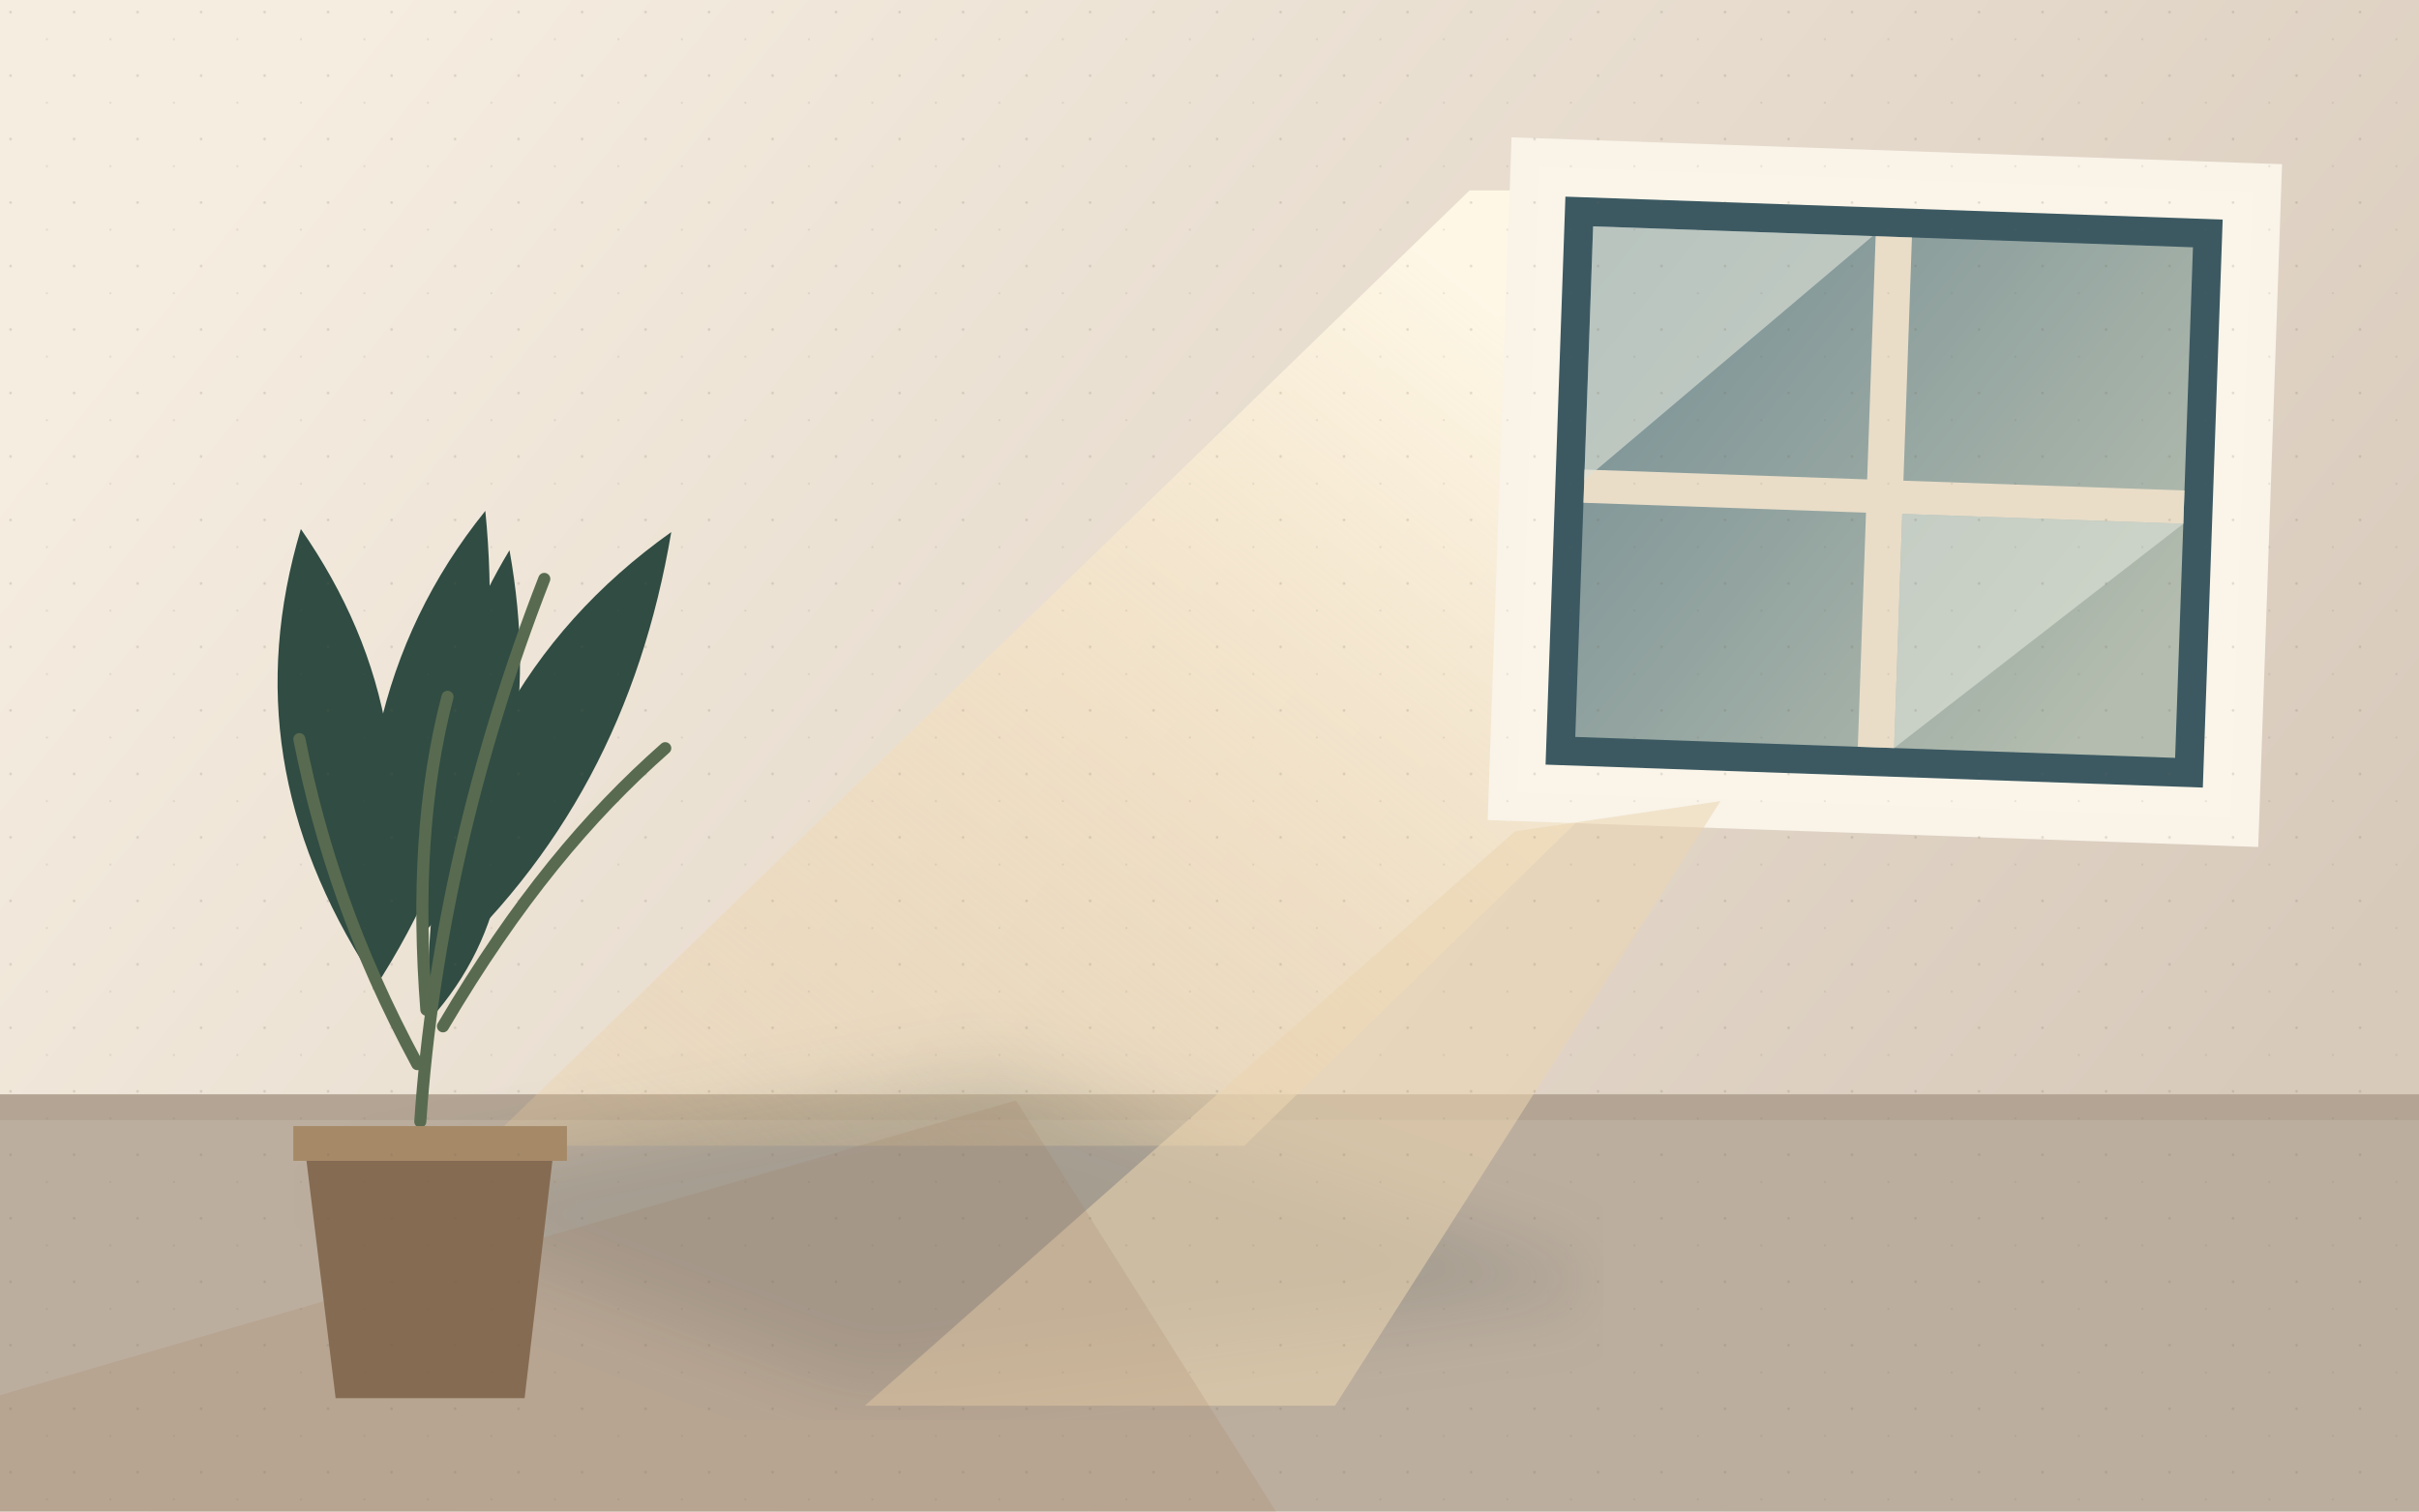
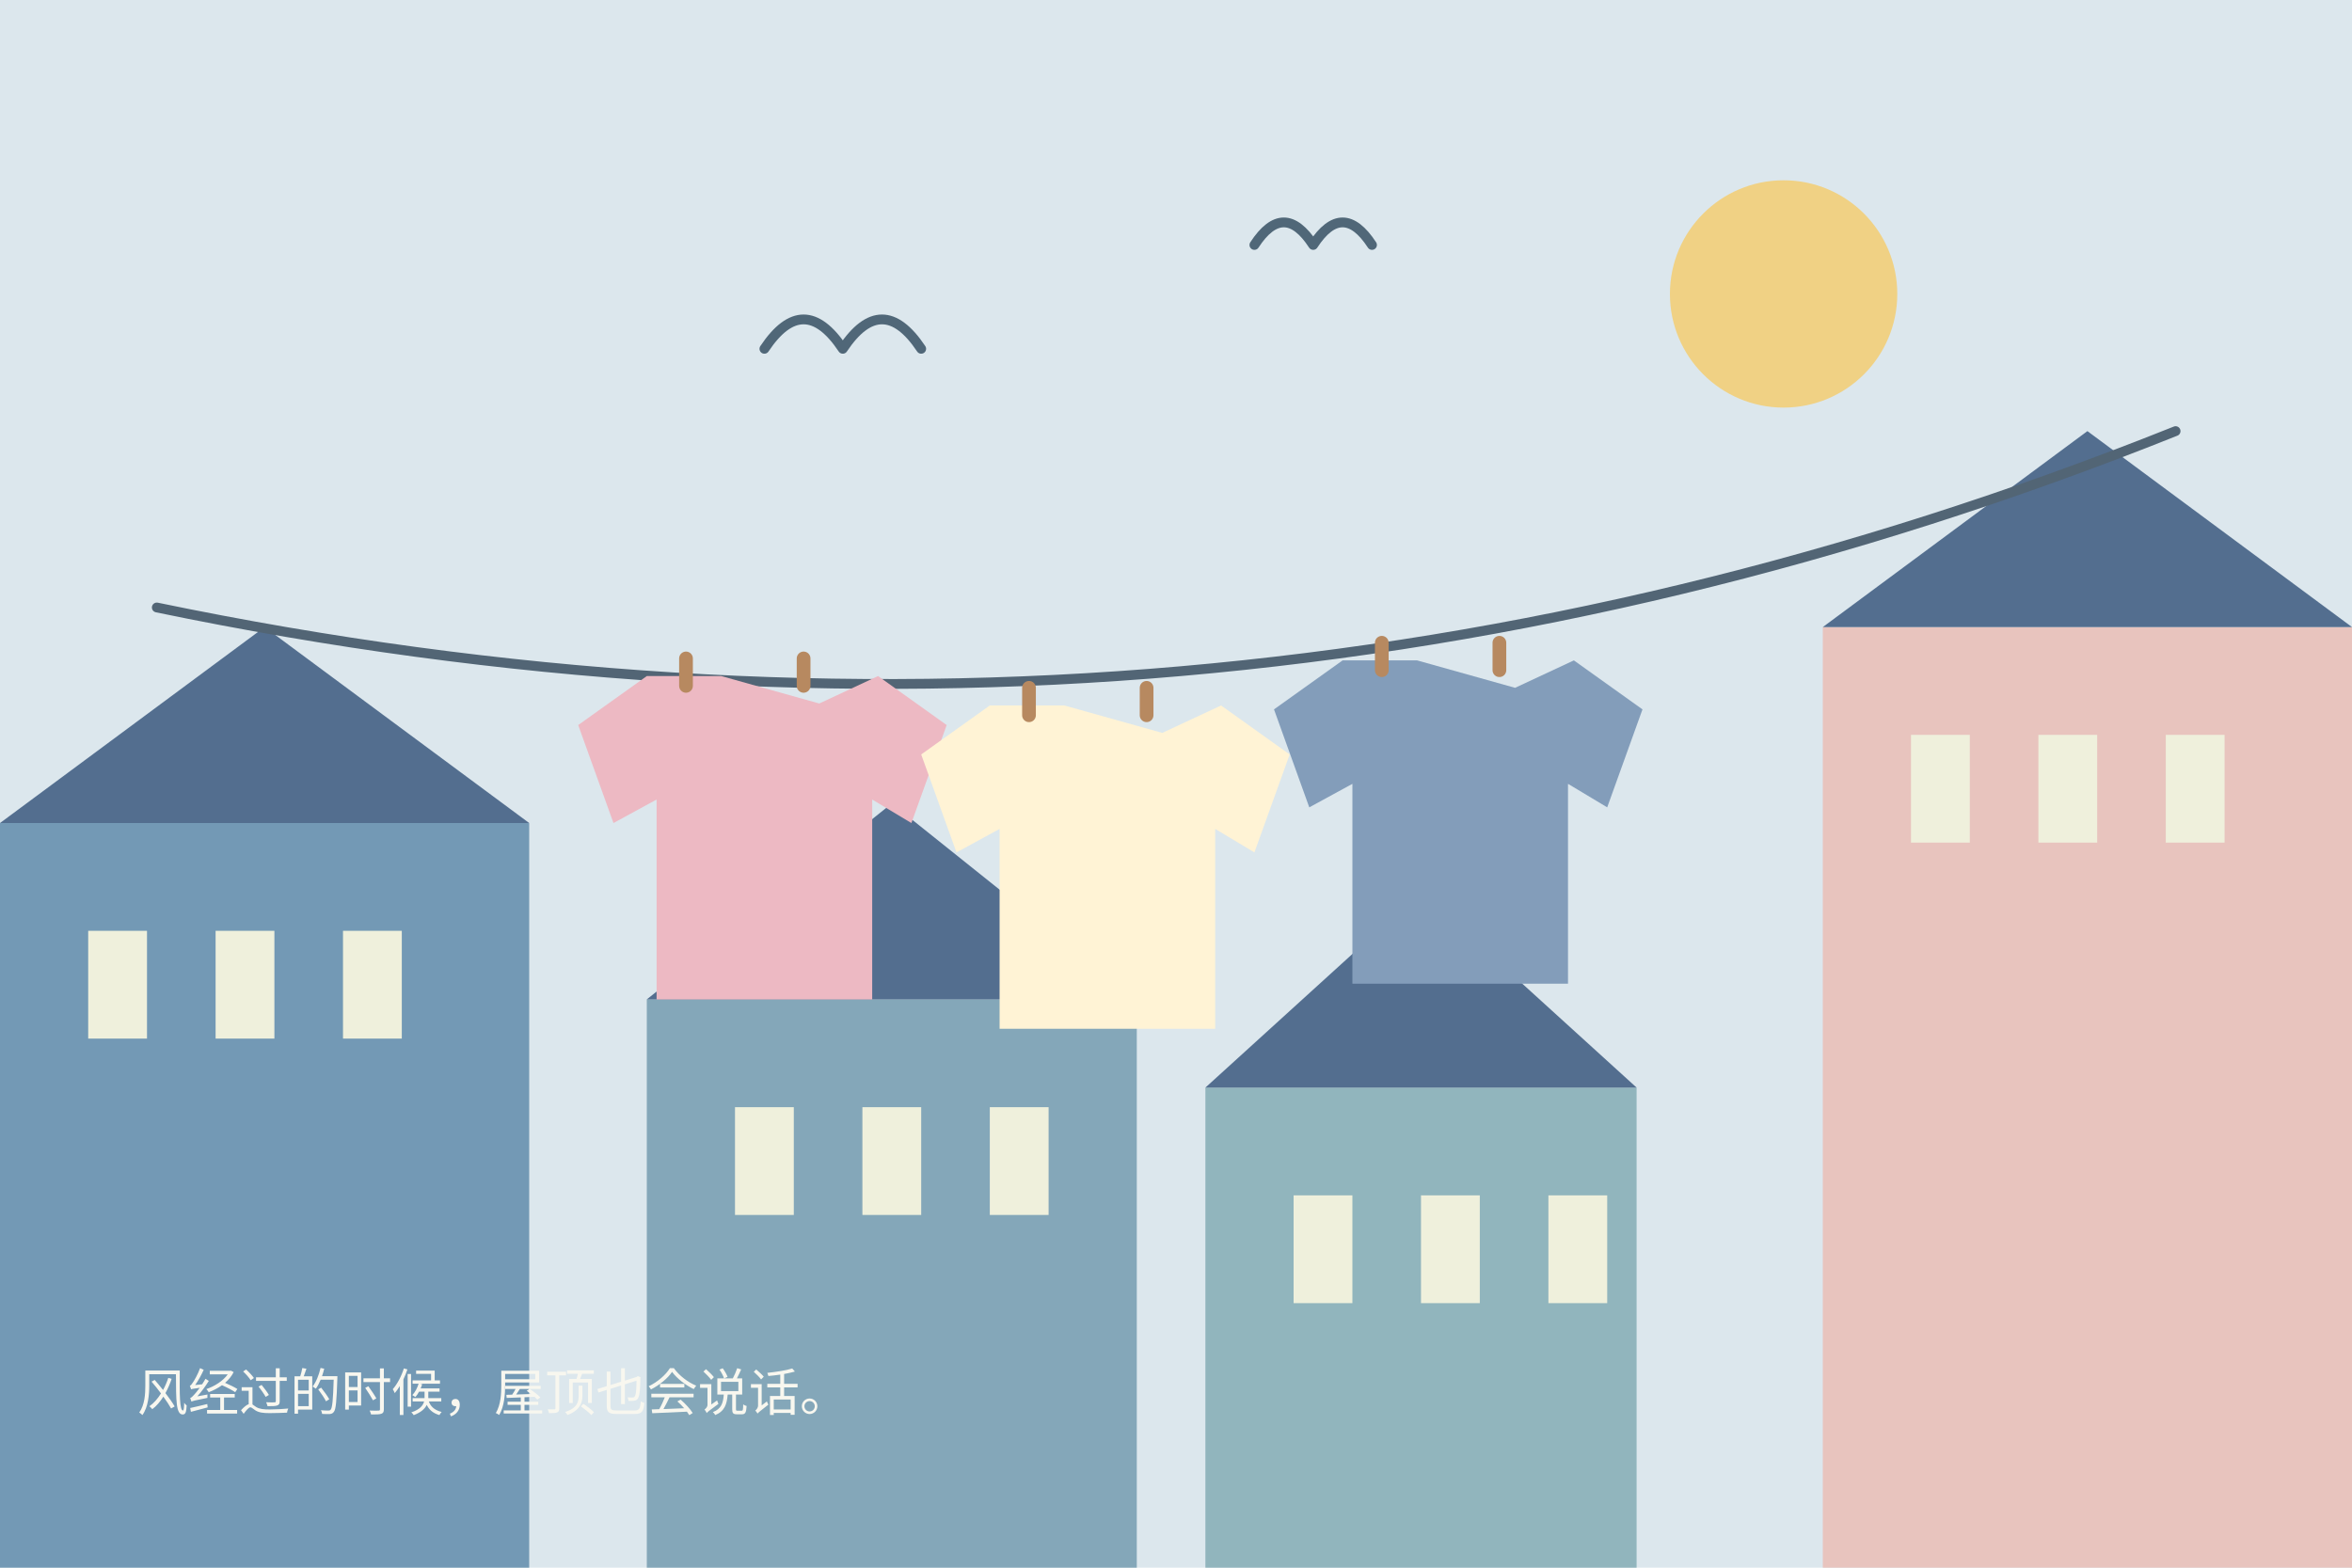
- <svg xmlns="http://www.w3.org/2000/svg" width="1600" height="1000" viewBox="0 0 1600 1000" fill="none">
-   <defs>
-     <linearGradient id="plaster" x1="200" y1="60" x2="1310" y2="950" gradientUnits="userSpaceOnUse">
-       <stop stop-color="#F5EDE0" />
-       <stop offset="1" stop-color="#D8CABB" />
-     </linearGradient>
-     <linearGradient id="beam" x1="1020" y1="230" x2="524" y2="841" gradientUnits="userSpaceOnUse">
-       <stop stop-color="#FFF8E7" stop-opacity=".95" />
-       <stop offset="1" stop-color="#EACB9A" stop-opacity=".28" />
-     </linearGradient>
-     <linearGradient id="pane" x1="1054" y1="171" x2="1413" y2="441" gradientUnits="userSpaceOnUse">
-       <stop stop-color="#778F94" />
-       <stop offset="1" stop-color="#B3BCAE" />
-     </linearGradient>
-     <pattern id="speckle" width="42" height="42" patternUnits="userSpaceOnUse">
-       <circle cx="7" cy="8" r=".9" fill="#72614F" fill-opacity=".18" />
-       <circle cx="31" cy="26" r=".7" fill="#72614F" fill-opacity=".13" />
-     </pattern>
-     <filter id="shadow" x="125" y="620" width="935" height="319" color-interpolation-filters="sRGB" filterUnits="userSpaceOnUse">
-       <feGaussianBlur stdDeviation="24" />
-     </filter>
-   </defs>
-   <path fill="url(#plaster)" d="M0 0h1600v1000H0z" />
-   <path fill="#BCAE9E" d="M0 724h1600v276H0z" />
-   <path fill="#978573" fill-opacity=".24" d="M0 724h1600v17H0z" />
-   <path fill="url(#beam)" d="M972 126h500L823 758H320z" />
-   <path fill="#243F48" fill-opacity=".15" filter="url(#shadow)" d="m223 790 436-85 424 148-511 68z" />
-   <g transform="rotate(2 1230 317)">
-     <path fill="#FBF5E9" d="M1002 110h489v431h-489z" />
-     <path fill="#3C5962" d="M1029 137h435v376h-435z" />
-     <path fill="url(#pane)" d="M1048 156h397v338h-397z" />
-     <path fill="#E9DDC8" d="M1235 156h24v338h-24zM1048 317h397v22h-397z" />
-     <path fill="#DCE1D6" fill-opacity=".65" d="M1048 156h185L1048 324zM1259 339h186l-186 155z" />
-     <path fill="#F9F3E8" d="M992 99h510v19H992zM992 532h510v19H992zM992 99h19v452h-19zM1483 99h19v452h-19z" />
-   </g>
-   <path fill="#EBD5B0" fill-opacity=".55" d="m1002 550 136-20-255 400H572z" />
-   <path fill="#A17E60" fill-opacity=".18" d="m0 923 672-195 172 272H0z" />
-   <g fill="#304C43">
-     <path d="M247 655c-18-123 3-229 74-317 11 111-8 216-74 317Z" />
-     <path d="M284 647c10-128 63-226 160-295-20 118-70 215-160 295Z" />
-     <path d="M245 645c-61-95-77-191-46-295 59 85 78 180 46 295Z" />
-     <path d="M284 675c-4-78 11-151 42-216 19 87 10 158-42 216Z" />
-     <path d="M279 619c-4-99 15-184 58-255 18 101 2 188-58 255Z" />
-   </g>
-   <path stroke="#586B50" stroke-width="8" stroke-linecap="round" d="M278 742c8-119 36-241 82-359M276 704c-41-76-64-145-78-215M293 679c49-83 96-139 147-184M282 668c-6-77-2-146 14-207" />
-   <path fill="#856B52" d="M201 754h166l-20 171H222z" />
-   <path fill="#A68A68" d="M194 745h181v23H194z" />
-   <path fill="url(#speckle)" d="M0 0h1600v1000H0z" />
+ <svg xmlns="http://www.w3.org/2000/svg" width="1200" height="800" viewBox="0 0 1200 800">
+   <rect x="0" y="0" width="1200" height="800" rx="0" fill="#dce7ed" />
+   <circle cx="910" cy="150" r="58" fill="#f0d184" />
+   <rect x="0" y="420" width="270" height="380" rx="0" fill="#7399b5" />
+   <path d="M0 420L135.0 320L270 420Z" fill="#536e8f" stroke="none" stroke-width="1" stroke-linecap="round" stroke-linejoin="round" />
+   <rect x="45" y="475" width="30" height="55" rx="0" fill="#eff0dc" />
+   <rect x="110" y="475" width="30" height="55" rx="0" fill="#eff0dc" />
+   <rect x="175" y="475" width="30" height="55" rx="0" fill="#eff0dc" />
+   <rect x="930" y="320" width="270" height="480" rx="0" fill="#e8c4be" />
+   <path d="M930 320L1065.0 220L1200 320Z" fill="#536e8f" stroke="none" stroke-width="1" stroke-linecap="round" stroke-linejoin="round" />
+   <rect x="975" y="375" width="30" height="55" rx="0" fill="#eff0dc" />
+   <rect x="1040" y="375" width="30" height="55" rx="0" fill="#eff0dc" />
+   <rect x="1105" y="375" width="30" height="55" rx="0" fill="#eff0dc" />
+   <rect x="330" y="510" width="250" height="290" rx="0" fill="#84a7b9" />
+   <path d="M330 510L455.0 410L580 510Z" fill="#536e8f" stroke="none" stroke-width="1" stroke-linecap="round" stroke-linejoin="round" />
+   <rect x="375" y="565" width="30" height="55" rx="0" fill="#eff0dc" />
+   <rect x="440" y="565" width="30" height="55" rx="0" fill="#eff0dc" />
+   <rect x="505" y="565" width="30" height="55" rx="0" fill="#eff0dc" />
+   <rect x="615" y="555" width="220" height="245" rx="0" fill="#91b5bd" />
+   <path d="M615 555L725.0 455L835 555Z" fill="#536e8f" stroke="none" stroke-width="1" stroke-linecap="round" stroke-linejoin="round" />
+   <rect x="660" y="610" width="30" height="55" rx="0" fill="#eff0dc" />
+   <rect x="725" y="610" width="30" height="55" rx="0" fill="#eff0dc" />
+   <rect x="790" y="610" width="30" height="55" rx="0" fill="#eff0dc" />
+   <path d="M80 310Q610 420 1110 220" fill="none" stroke="#526575" stroke-width="5" stroke-linecap="round" stroke-linejoin="round" />
+   <path d="M330 345l-35 25 18 50 22-12 0 102 110 0 0-102 20 12 18-50-35-25-30 14-50-14Z" fill="#edb9c3" stroke="none" stroke-width="1" stroke-linecap="round" stroke-linejoin="round" />
+   <path d="M350 350L350 336" fill="none" stroke="#b78960" stroke-width="7" stroke-linecap="round" stroke-linejoin="round" />
+   <path d="M410 350L410 336" fill="none" stroke="#b78960" stroke-width="7" stroke-linecap="round" stroke-linejoin="round" />
+   <path d="M505 360l-35 25 18 50 22-12 0 102 110 0 0-102 20 12 18-50-35-25-30 14-50-14Z" fill="#fff3d5" stroke="none" stroke-width="1" stroke-linecap="round" stroke-linejoin="round" />
+   <path d="M525 365L525 351" fill="none" stroke="#b78960" stroke-width="7" stroke-linecap="round" stroke-linejoin="round" />
+   <path d="M585 365L585 351" fill="none" stroke="#b78960" stroke-width="7" stroke-linecap="round" stroke-linejoin="round" />
+   <path d="M685 337l-35 25 18 50 22-12 0 102 110 0 0-102 20 12 18-50-35-25-30 14-50-14Z" fill="#839dba" stroke="none" stroke-width="1" stroke-linecap="round" stroke-linejoin="round" />
+   <path d="M705 342L705 328" fill="none" stroke="#b78960" stroke-width="7" stroke-linecap="round" stroke-linejoin="round" />
+   <path d="M765 342L765 328" fill="none" stroke="#b78960" stroke-width="7" stroke-linecap="round" stroke-linejoin="round" />
+   <path d="M390 178q20-30 40 0q20-30 40 0M640 125q15-23 30 0q15-23 30 0" fill="none" stroke="#506778" stroke-width="5" stroke-linecap="round" stroke-linejoin="round" />
+   <text x="70" y="720" fill="#f8f7ef" font-family="Arial, Microsoft YaHei, sans-serif" font-size="26" font-weight="400">风经过的时候，屋顶也会说话。</text>
</svg>
